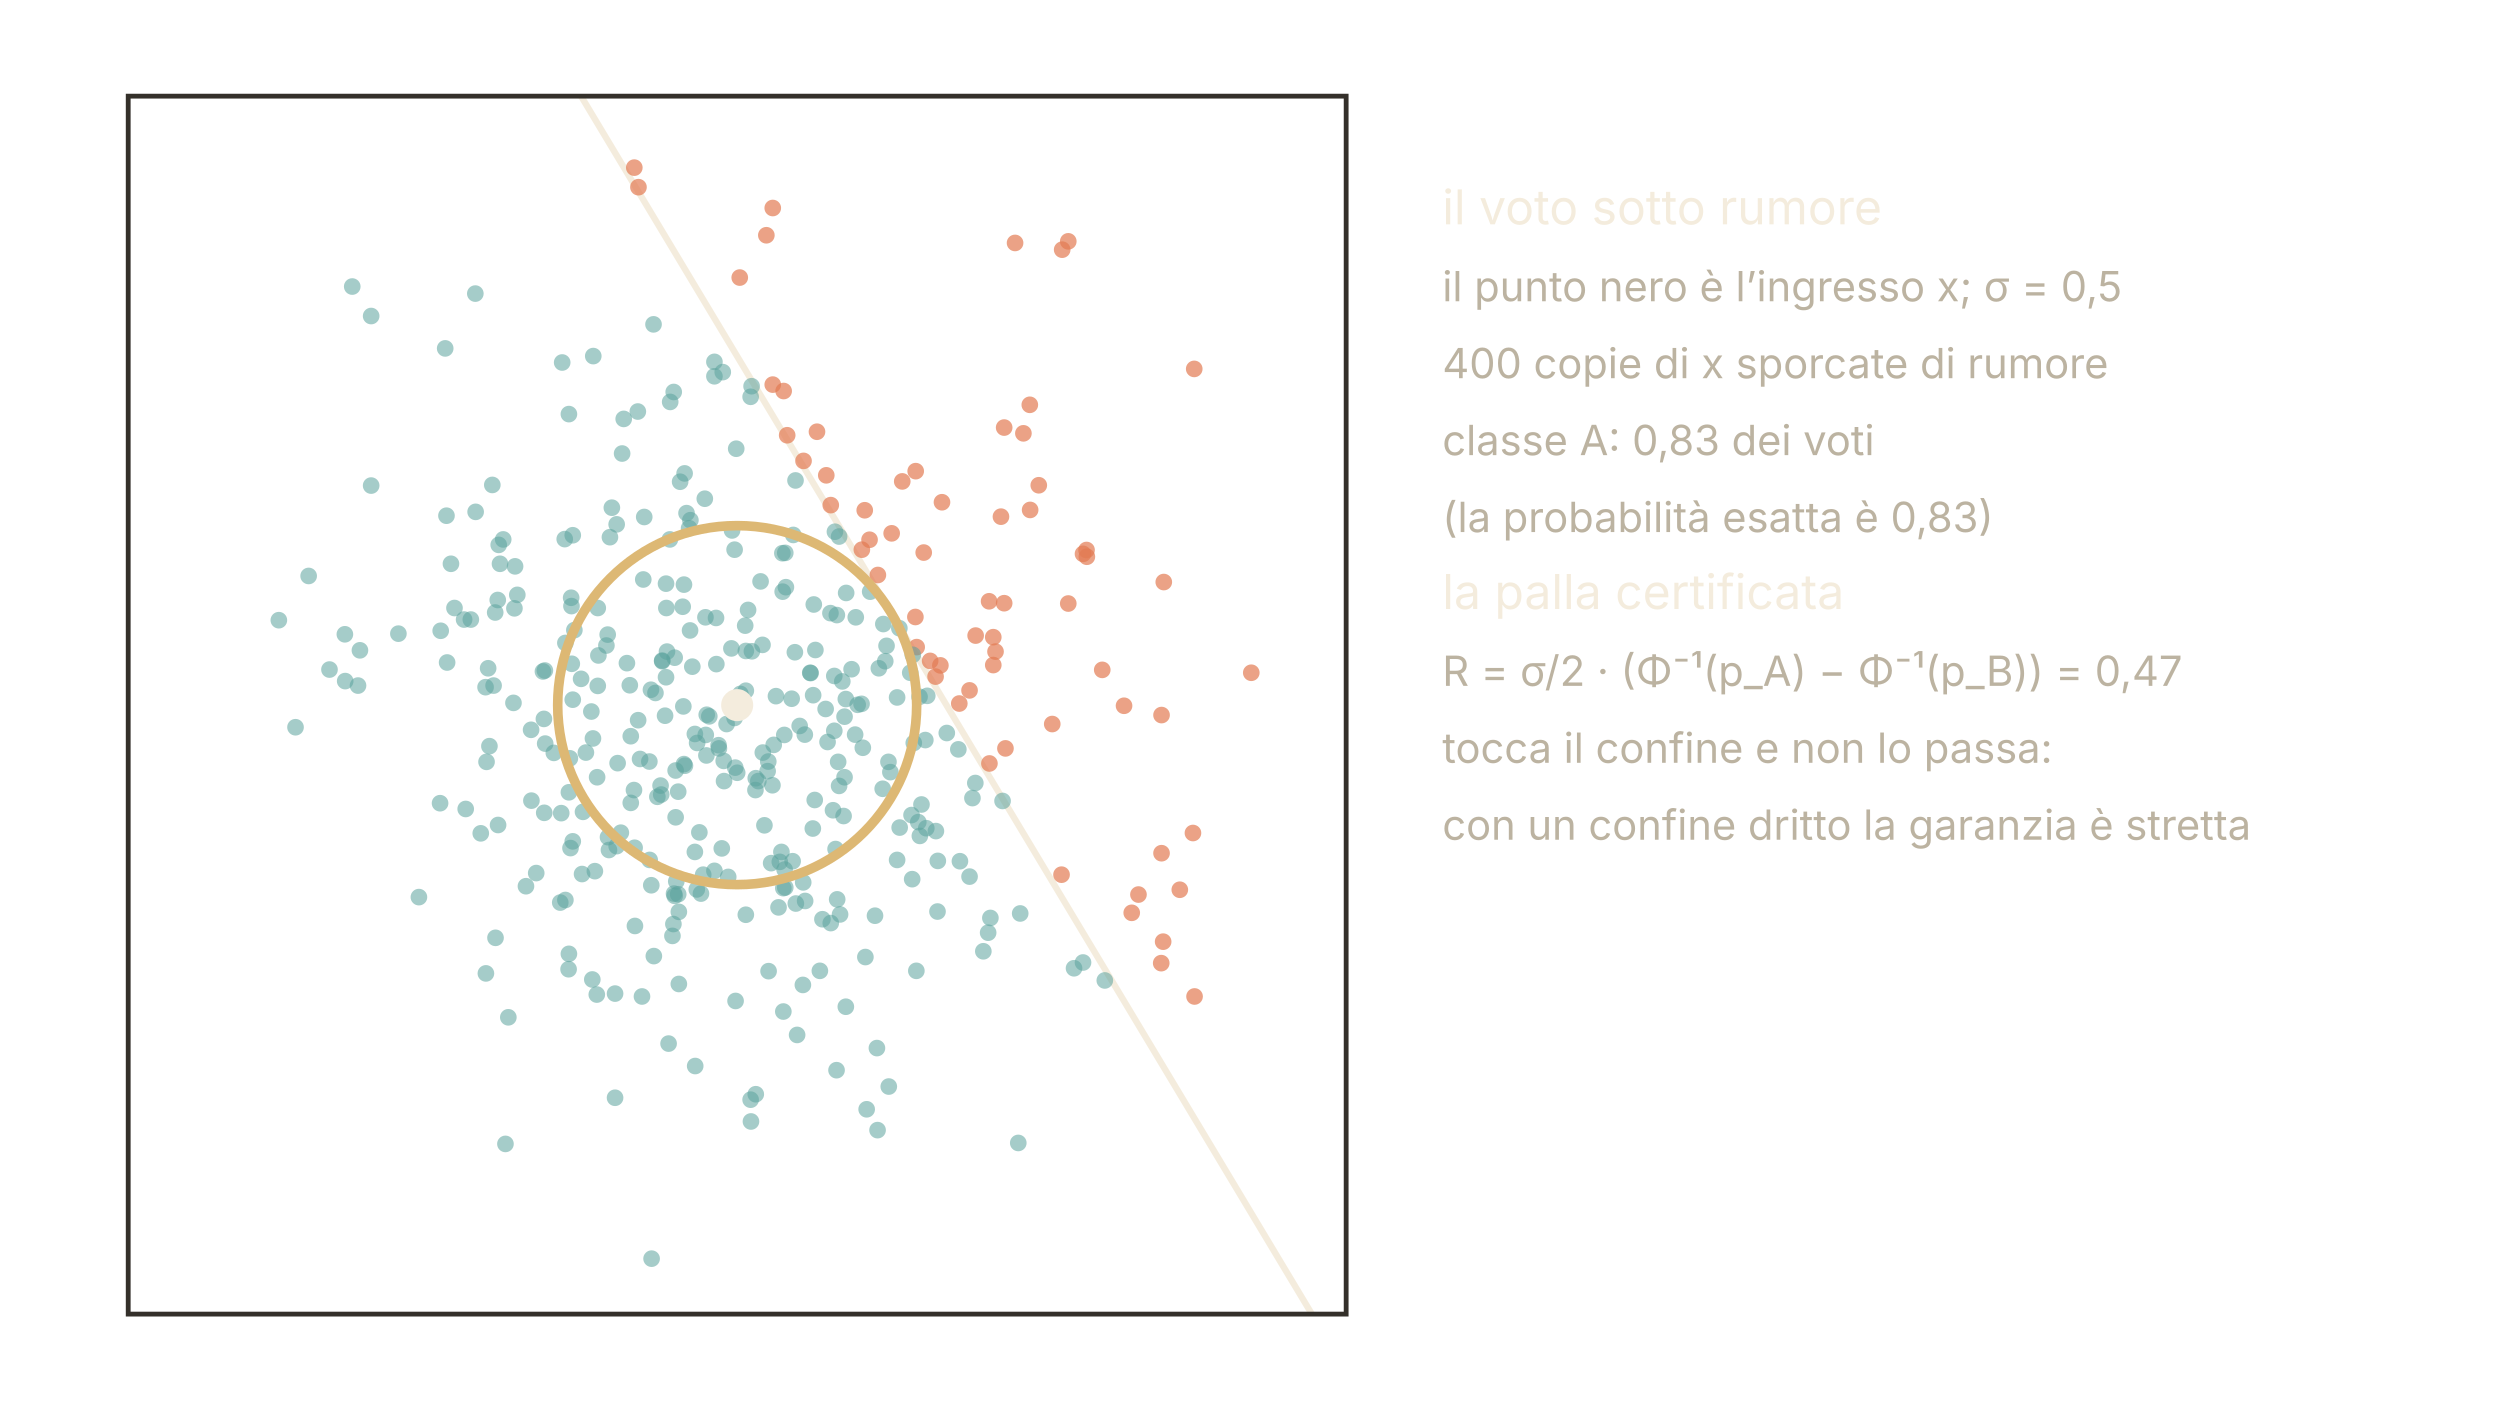
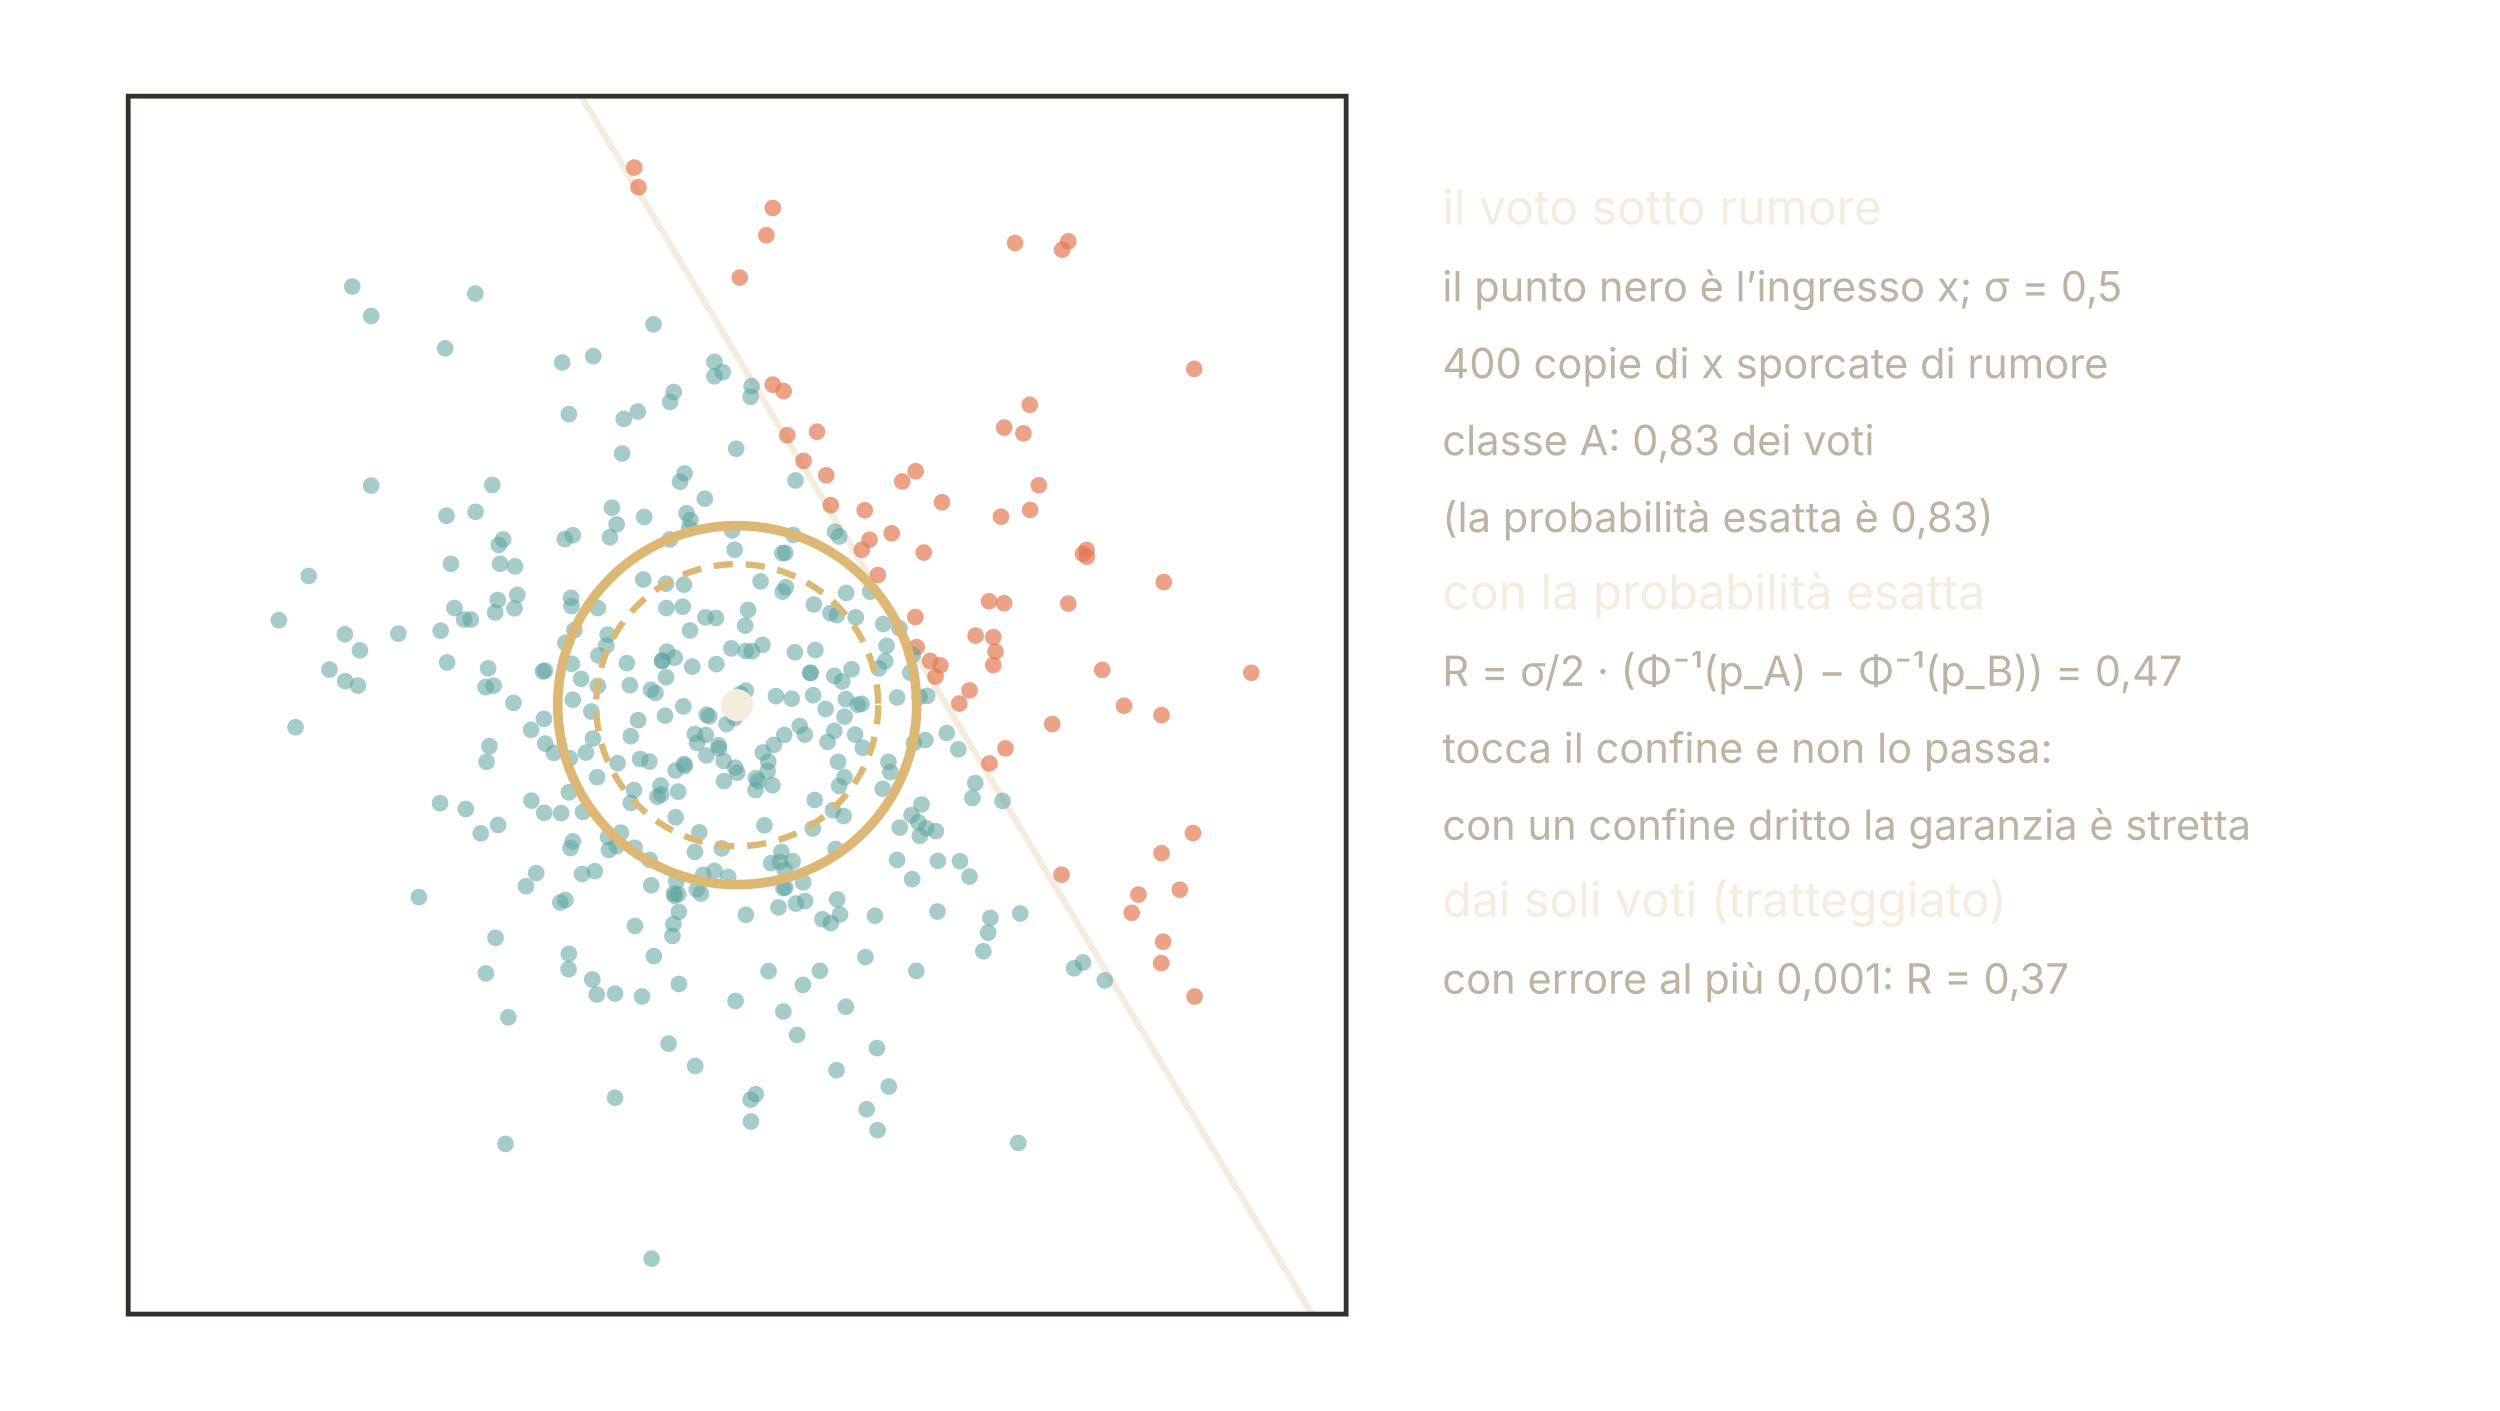
- <svg xmlns="http://www.w3.org/2000/svg" viewBox="0 0 780 440" role="img" aria-label="Un piano con un confine diritto fra due classi e un punto x. Attorno a x, 400 copie sporcate di rumore gaussiano, colorate secondo la classe che il classificatore dà loro: la classe di x prende 0,83 dei voti. Un cerchio attorno a x, di raggio 0,47, è la palla certificata: tocca il confine senza superarlo, perché con un confine diritto il raggio certificato è esattamente la distanza dal confine.">
+ <svg xmlns="http://www.w3.org/2000/svg" viewBox="0 0 780 440" role="img" aria-label="Un piano con un confine diritto fra due classi e un punto x. Attorno a x, 400 copie sporcate di rumore gaussiano, colorate secondo la classe che il classificatore dà loro: la classe di x prende 0,83 dei voti. Un cerchio attorno a x, di raggio 0,47, è il raggio che dà la probabilità esatta del voto: tocca il confine senza superarlo, perché con un confine diritto quel raggio è esattamente la distanza dal confine. Un cerchio tratteggiato più piccolo, di raggio 0,37, è il raggio garantito dai soli 400 voti con una probabilità di errore di un millesimo.">
  <style>
    svg  { --d: 8.0s; }
    .ax  { stroke:#34302A; stroke-width:2; fill:none; }
    .axc { stroke:#221F1A; stroke-width:1.5; }
    .lbl { font-family:Inter, system-ui, sans-serif; font-size:15px; fill:#F4ECDD; }
    .lbs { font-family:Inter, system-ui, sans-serif; font-size:13px; fill:#BCB3A1; }
    .ttl { font-family:Fraunces, Georgia, serif; font-size:16px; font-style:italic; fill:#F4ECDD; }
    .confine { stroke:#F4ECDD; stroke-width:2; }
    .cornice { fill:none; stroke:#34302A; stroke-width:1.5; }
    .va { fill:#5BA39C; opacity:.55; }
    .vb { fill:#E27B52; opacity:.7; }
    .palla { fill:none; stroke:#DDB874; stroke-width:3; }
+     .garantita { fill:none; stroke:#DDB874; stroke-width:2; stroke-dasharray:6 4; }
    .x { fill:#F4ECDD; }
    
    @media (prefers-reduced-motion:reduce) { * { animation:none !important; } }
  </style>
  <line class="confine" x1="409.3" y1="410.0" x2="181.3" y2="30.0" />
  <rect class="cornice" x="40" y="30" width="380" height="380" />
  <circle class="va" cx="285.9" cy="302.9" r="2.6" />
  <circle class="va" cx="189.6" cy="198.0" r="2.6" />
  <circle class="va" cx="169.7" cy="224.3" r="2.6" />
  <circle class="va" cx="240.6" cy="269.3" r="2.6" />
  <circle class="va" cx="152.3" cy="208.5" r="2.6" />
  <circle class="va" cx="289.0" cy="258.4" r="2.6" />
  <circle class="va" cx="210.2" cy="122.3" r="2.6" />
  <circle class="va" cx="196.8" cy="250.5" r="2.6" />
  <circle class="vb" cx="372.7" cy="310.9" r="2.6" />
  <circle class="va" cx="277.3" cy="339.0" r="2.6" />
  <circle class="va" cx="194.6" cy="130.7" r="2.6" />
  <circle class="va" cx="302.5" cy="273.5" r="2.6" />
  <circle class="va" cx="203.1" cy="215.2" r="2.6" />
  <circle class="va" cx="155.3" cy="187.2" r="2.6" />
  <circle class="vb" cx="362.3" cy="300.5" r="2.6" />
  <circle class="va" cx="112.3" cy="202.9" r="2.6" />
  <circle class="va" cx="222.9" cy="112.9" r="2.6" />
  <circle class="va" cx="220.5" cy="223.0" r="2.6" />
  <circle class="va" cx="218.7" cy="278.8" r="2.6" />
  <circle class="va" cx="270.0" cy="298.6" r="2.6" />
  <circle class="vb" cx="299.3" cy="219.5" r="2.6" />
  <circle class="va" cx="259.9" cy="252.8" r="2.6" />
  <circle class="va" cx="175.4" cy="113.1" r="2.6" />
  <circle class="vb" cx="257.8" cy="148.3" r="2.6" />
  <circle class="vb" cx="241.1" cy="64.9" r="2.6" />
  <circle class="va" cx="251.2" cy="281.1" r="2.6" />
  <circle class="va" cx="275.6" cy="194.7" r="2.6" />
  <circle class="va" cx="92.2" cy="226.9" r="2.6" />
  <circle class="vb" cx="288.2" cy="172.4" r="2.6" />
  <circle class="va" cx="209.8" cy="292.0" r="2.6" />
  <circle class="va" cx="259.2" cy="288.0" r="2.6" />
  <circle class="vb" cx="308.7" cy="238.2" r="2.6" />
  <circle class="va" cx="175.1" cy="253.7" r="2.6" />
  <circle class="va" cx="181.9" cy="253.3" r="2.6" />
  <circle class="va" cx="186.3" cy="242.5" r="2.6" />
  <circle class="va" cx="244.2" cy="184.6" r="2.6" />
  <circle class="va" cx="164.1" cy="276.5" r="2.6" />
  <circle class="va" cx="204.5" cy="216.2" r="2.6" />
  <circle class="va" cx="235.8" cy="341.4" r="2.6" />
  <circle class="vb" cx="331.2" cy="272.9" r="2.6" />
  <circle class="va" cx="337.9" cy="300.3" r="2.6" />
  <circle class="va" cx="172.8" cy="234.9" r="2.6" />
  <circle class="va" cx="216.8" cy="265.8" r="2.6" />
  <circle class="va" cx="273.6" cy="327.0" r="2.6" />
  <circle class="va" cx="292.6" cy="268.6" r="2.6" />
  <circle class="va" cx="304.3" cy="244.3" r="2.6" />
  <circle class="va" cx="146.9" cy="193.3" r="2.6" />
  <circle class="vb" cx="362.4" cy="223.1" r="2.6" />
  <circle class="va" cx="236.6" cy="243.7" r="2.6" />
  <circle class="va" cx="178.0" cy="264.6" r="2.6" />
  <circle class="va" cx="151.6" cy="303.7" r="2.6" />
  <circle class="va" cx="234.2" cy="123.8" r="2.6" />
  <circle class="va" cx="261.1" cy="191.9" r="2.6" />
  <circle class="va" cx="244.8" cy="271.3" r="2.6" />
  <circle class="va" cx="241.0" cy="245.0" r="2.6" />
  <circle class="vb" cx="285.7" cy="147.0" r="2.6" />
  <circle class="vb" cx="304.4" cy="198.3" r="2.6" />
  <circle class="va" cx="292.0" cy="259.3" r="2.6" />
  <circle class="va" cx="224.2" cy="232.5" r="2.6" />
  <circle class="va" cx="176.4" cy="280.8" r="2.6" />
  <circle class="va" cx="177.5" cy="247.2" r="2.6" />
  <circle class="va" cx="115.8" cy="98.6" r="2.6" />
  <circle class="va" cx="242.1" cy="217.2" r="2.6" />
  <circle class="va" cx="266.8" cy="229.2" r="2.6" />
  <circle class="va" cx="259.1" cy="191.3" r="2.6" />
  <circle class="va" cx="273.8" cy="352.6" r="2.6" />
  <circle class="vb" cx="291.9" cy="211.1" r="2.6" />
  <circle class="va" cx="267.0" cy="192.6" r="2.6" />
  <circle class="vb" cx="245.6" cy="135.8" r="2.6" />
  <circle class="va" cx="207.9" cy="189.7" r="2.6" />
  <circle class="va" cx="213.2" cy="220.4" r="2.6" />
  <circle class="vb" cx="372.6" cy="115.1" r="2.6" />
  <circle class="va" cx="247.5" cy="166.9" r="2.6" />
  <circle class="va" cx="216.9" cy="332.6" r="2.6" />
  <circle class="va" cx="261.5" cy="237.7" r="2.6" />
  <circle class="va" cx="157.7" cy="356.9" r="2.6" />
  <circle class="vb" cx="313.3" cy="188.2" r="2.6" />
  <circle class="va" cx="260.7" cy="264.9" r="2.6" />
  <circle class="va" cx="229.7" cy="140.0" r="2.6" />
  <circle class="va" cx="195.6" cy="206.9" r="2.6" />
  <circle class="va" cx="170.0" cy="209.2" r="2.6" />
  <circle class="va" cx="165.8" cy="249.8" r="2.6" />
  <circle class="va" cx="209.0" cy="168.3" r="2.6" />
  <circle class="va" cx="253.6" cy="258.5" r="2.6" />
  <circle class="va" cx="221.3" cy="223.5" r="2.6" />
  <circle class="va" cx="227.2" cy="273.6" r="2.6" />
  <circle class="va" cx="276.2" cy="206.3" r="2.6" />
  <circle class="vb" cx="239.1" cy="73.4" r="2.6" />
  <circle class="va" cx="200.7" cy="180.8" r="2.6" />
  <circle class="va" cx="138.9" cy="108.7" r="2.6" />
  <circle class="va" cx="174.8" cy="281.6" r="2.6" />
  <circle class="va" cx="217.4" cy="277.5" r="2.6" />
  <circle class="va" cx="156.0" cy="175.9" r="2.6" />
  <circle class="va" cx="268.8" cy="219.6" r="2.6" />
  <circle class="va" cx="207.8" cy="182.1" r="2.6" />
  <circle class="va" cx="192.4" cy="264.0" r="2.6" />
  <circle class="va" cx="284.6" cy="274.3" r="2.6" />
  <circle class="va" cx="178.3" cy="189.1" r="2.6" />
  <circle class="va" cx="211.6" cy="279.0" r="2.6" />
  <circle class="va" cx="220.4" cy="235.7" r="2.6" />
  <circle class="va" cx="186.7" cy="204.5" r="2.6" />
  <circle class="vb" cx="269.8" cy="159.2" r="2.6" />
  <circle class="va" cx="154.0" cy="213.9" r="2.6" />
  <circle class="va" cx="234.2" cy="343.1" r="2.6" />
  <circle class="va" cx="178.7" cy="218.3" r="2.6" />
  <circle class="va" cx="124.3" cy="197.7" r="2.6" />
  <circle class="va" cx="306.8" cy="296.8" r="2.6" />
  <circle class="va" cx="213.4" cy="238.4" r="2.6" />
  <circle class="va" cx="203.3" cy="392.7" r="2.6" />
  <circle class="va" cx="157.0" cy="168.3" r="2.6" />
  <circle class="va" cx="213.4" cy="182.4" r="2.6" />
  <circle class="va" cx="229.2" cy="224.0" r="2.6" />
  <circle class="va" cx="262.1" cy="285.3" r="2.6" />
  <circle class="va" cx="254.4" cy="202.8" r="2.6" />
  <circle class="va" cx="158.6" cy="317.4" r="2.6" />
  <circle class="vb" cx="199.2" cy="58.4" r="2.6" />
  <circle class="vb" cx="324.1" cy="151.4" r="2.6" />
  <circle class="va" cx="210.5" cy="205.2" r="2.6" />
  <circle class="va" cx="219.9" cy="155.6" r="2.6" />
  <circle class="va" cx="261.0" cy="333.9" r="2.6" />
  <circle class="vb" cx="278.2" cy="166.4" r="2.6" />
  <circle class="va" cx="198.0" cy="264.5" r="2.6" />
  <circle class="va" cx="263.2" cy="254.6" r="2.6" />
  <circle class="va" cx="247.0" cy="218.0" r="2.6" />
  <circle class="va" cx="198.1" cy="288.9" r="2.6" />
  <circle class="vb" cx="362.4" cy="266.2" r="2.6" />
  <circle class="va" cx="244.7" cy="229.3" r="2.6" />
  <circle class="va" cx="229.5" cy="312.3" r="2.6" />
  <circle class="va" cx="177.5" cy="297.6" r="2.6" />
  <circle class="va" cx="299.5" cy="268.7" r="2.6" />
  <circle class="va" cx="178.7" cy="167.0" r="2.6" />
  <circle class="vb" cx="250.7" cy="143.8" r="2.6" />
  <circle class="va" cx="263.9" cy="218.1" r="2.6" />
  <circle class="va" cx="177.5" cy="129.2" r="2.6" />
  <circle class="va" cx="219.4" cy="272.9" r="2.6" />
  <circle class="va" cx="217.5" cy="231.8" r="2.6" />
  <circle class="vb" cx="316.7" cy="75.8" r="2.6" />
  <circle class="va" cx="215.4" cy="162.3" r="2.6" />
  <circle class="va" cx="182.8" cy="234.8" r="2.6" />
  <circle class="va" cx="186.5" cy="214.0" r="2.6" />
  <circle class="va" cx="265.7" cy="208.8" r="2.6" />
  <circle class="va" cx="207.5" cy="223.3" r="2.6" />
  <circle class="va" cx="186.5" cy="189.7" r="2.6" />
  <circle class="va" cx="206.6" cy="206.1" r="2.6" />
  <circle class="va" cx="286.5" cy="256.5" r="2.6" />
  <circle class="va" cx="317.7" cy="356.6" r="2.6" />
  <circle class="va" cx="192.4" cy="163.6" r="2.6" />
  <circle class="va" cx="210.5" cy="279.5" r="2.6" />
  <circle class="va" cx="199.0" cy="128.4" r="2.6" />
  <circle class="va" cx="335.1" cy="302.1" r="2.6" />
  <circle class="va" cx="189.7" cy="261.2" r="2.6" />
  <circle class="vb" cx="313.7" cy="233.5" r="2.6" />
  <circle class="va" cx="252.9" cy="210.0" r="2.6" />
  <circle class="va" cx="230.0" cy="241.1" r="2.6" />
  <circle class="va" cx="289.3" cy="217.1" r="2.6" />
  <circle class="va" cx="165.7" cy="227.7" r="2.6" />
  <circle class="va" cx="151.5" cy="214.4" r="2.6" />
  <circle class="va" cx="203.2" cy="276.2" r="2.6" />
  <circle class="va" cx="109.9" cy="89.4" r="2.6" />
  <circle class="va" cx="222.9" cy="117.4" r="2.6" />
  <circle class="va" cx="179.2" cy="196.6" r="2.6" />
  <circle class="vb" cx="339.1" cy="173.7" r="2.6" />
  <circle class="va" cx="191.9" cy="342.5" r="2.6" />
  <circle class="va" cx="144.8" cy="193.3" r="2.6" />
  <circle class="vb" cx="273.9" cy="179.4" r="2.6" />
  <circle class="va" cx="234.6" cy="203.2" r="2.6" />
  <circle class="va" cx="269.2" cy="233.3" r="2.6" />
  <circle class="va" cx="253.9" cy="188.6" r="2.6" />
  <circle class="va" cx="176.2" cy="168.2" r="2.6" />
  <circle class="vb" cx="333.3" cy="75.3" r="2.6" />
  <circle class="va" cx="263.5" cy="223.6" r="2.6" />
  <circle class="va" cx="155.6" cy="170.0" r="2.6" />
  <circle class="va" cx="279.9" cy="268.3" r="2.6" />
  <circle class="va" cx="275.4" cy="246.1" r="2.6" />
  <circle class="va" cx="160.2" cy="219.3" r="2.6" />
  <circle class="va" cx="210.8" cy="255.0" r="2.6" />
  <circle class="va" cx="197.8" cy="246.5" r="2.6" />
  <circle class="va" cx="148.3" cy="91.6" r="2.6" />
  <circle class="va" cx="318.3" cy="285.0" r="2.6" />
  <circle class="va" cx="262.8" cy="212.6" r="2.6" />
  <circle class="va" cx="225.5" cy="116.1" r="2.6" />
  <circle class="va" cx="273.0" cy="285.7" r="2.6" />
  <circle class="va" cx="208.6" cy="325.6" r="2.6" />
  <circle class="va" cx="252.8" cy="209.9" r="2.6" />
  <circle class="va" cx="241.4" cy="232.4" r="2.6" />
  <circle class="va" cx="232.7" cy="203.1" r="2.6" />
  <circle class="vb" cx="343.9" cy="209.0" r="2.6" />
  <circle class="va" cx="213.0" cy="189.3" r="2.6" />
  <circle class="vb" cx="281.5" cy="150.2" r="2.6" />
  <circle class="va" cx="299.0" cy="233.8" r="2.6" />
  <circle class="va" cx="287.0" cy="260.8" r="2.6" />
  <circle class="va" cx="150.0" cy="260.0" r="2.6" />
  <circle class="va" cx="263.9" cy="314.1" r="2.6" />
  <circle class="vb" cx="328.3" cy="225.9" r="2.6" />
  <circle class="va" cx="263.5" cy="242.5" r="2.6" />
  <circle class="va" cx="151.8" cy="237.7" r="2.6" />
  <circle class="va" cx="261.2" cy="280.6" r="2.6" />
  <circle class="va" cx="245.0" cy="276.9" r="2.6" />
  <circle class="va" cx="130.7" cy="279.9" r="2.6" />
  <circle class="va" cx="255.8" cy="302.9" r="2.6" />
  <circle class="va" cx="267.6" cy="219.9" r="2.6" />
  <circle class="va" cx="184.5" cy="222.0" r="2.6" />
  <circle class="vb" cx="337.9" cy="172.8" r="2.6" />
  <circle class="va" cx="277.2" cy="237.7" r="2.6" />
  <circle class="va" cx="139.3" cy="160.9" r="2.6" />
  <circle class="vb" cx="308.6" cy="187.6" r="2.6" />
  <circle class="va" cx="264.0" cy="185.0" r="2.6" />
  <circle class="va" cx="239.7" cy="237.6" r="2.6" />
  <circle class="vb" cx="290.2" cy="206.2" r="2.6" />
  <circle class="va" cx="111.7" cy="213.9" r="2.6" />
  <circle class="va" cx="211.8" cy="307.0" r="2.6" />
  <circle class="vb" cx="331.4" cy="77.9" r="2.6" />
  <circle class="va" cx="160.7" cy="176.7" r="2.6" />
  <circle class="va" cx="216.0" cy="208.0" r="2.6" />
  <circle class="va" cx="196.5" cy="213.8" r="2.6" />
  <circle class="vb" cx="310.6" cy="203.3" r="2.6" />
  <circle class="va" cx="210.8" cy="240.4" r="2.6" />
  <circle class="va" cx="177.8" cy="236.6" r="2.6" />
  <circle class="va" cx="153.6" cy="151.3" r="2.6" />
  <circle class="va" cx="107.7" cy="212.5" r="2.6" />
  <circle class="va" cx="178.7" cy="262.5" r="2.6" />
  <circle class="va" cx="193.7" cy="259.8" r="2.6" />
  <circle class="vb" cx="293.9" cy="156.7" r="2.6" />
  <circle class="va" cx="154.6" cy="292.6" r="2.6" />
  <circle class="vb" cx="321.3" cy="126.3" r="2.6" />
  <circle class="va" cx="270.4" cy="346.1" r="2.6" />
  <circle class="va" cx="292.5" cy="284.4" r="2.6" />
  <circle class="va" cx="256.6" cy="286.8" r="2.6" />
  <circle class="va" cx="238.5" cy="257.5" r="2.6" />
  <circle class="va" cx="242.9" cy="283.1" r="2.6" />
  <circle class="va" cx="232.7" cy="285.4" r="2.6" />
  <circle class="va" cx="235.8" cy="242.8" r="2.6" />
  <circle class="vb" cx="363.1" cy="181.6" r="2.6" />
  <circle class="va" cx="102.8" cy="208.9" r="2.6" />
  <circle class="va" cx="312.8" cy="249.9" r="2.6" />
  <circle class="va" cx="192.7" cy="238.1" r="2.6" />
  <circle class="vb" cx="321.4" cy="159.1" r="2.6" />
  <circle class="va" cx="309.0" cy="286.4" r="2.6" />
  <circle class="va" cx="210.3" cy="278.8" r="2.6" />
  <circle class="va" cx="220.1" cy="192.6" r="2.6" />
  <circle class="va" cx="161.4" cy="185.6" r="2.6" />
  <circle class="vb" cx="353.1" cy="284.8" r="2.6" />
  <circle class="va" cx="206.6" cy="206.3" r="2.6" />
  <circle class="va" cx="244.4" cy="315.6" r="2.6" />
  <circle class="vb" cx="293.4" cy="207.6" r="2.6" />
  <circle class="va" cx="224.3" cy="233.5" r="2.6" />
  <circle class="vb" cx="362.9" cy="293.8" r="2.6" />
  <circle class="va" cx="225.9" cy="243.7" r="2.6" />
  <circle class="va" cx="280.6" cy="196.0" r="2.6" />
  <circle class="va" cx="284.0" cy="209.9" r="2.6" />
  <circle class="vb" cx="390.4" cy="209.9" r="2.6" />
  <circle class="va" cx="239.5" cy="240.6" r="2.6" />
  <circle class="va" cx="261.8" cy="245.2" r="2.6" />
  <circle class="vb" cx="254.9" cy="134.7" r="2.6" />
  <circle class="va" cx="258.2" cy="231.5" r="2.6" />
  <circle class="va" cx="286.9" cy="217.4" r="2.6" />
  <circle class="vb" cx="309.9" cy="207.5" r="2.6" />
  <circle class="va" cx="254.2" cy="249.6" r="2.6" />
  <circle class="va" cx="271.5" cy="184.6" r="2.6" />
  <circle class="va" cx="260.3" cy="228.0" r="2.6" />
  <circle class="va" cx="285.1" cy="231.8" r="2.6" />
  <circle class="va" cx="181.3" cy="211.8" r="2.6" />
  <circle class="vb" cx="368.1" cy="277.6" r="2.6" />
  <circle class="va" cx="205.1" cy="248.6" r="2.6" />
  <circle class="va" cx="257.6" cy="221.2" r="2.6" />
  <circle class="va" cx="199.7" cy="236.8" r="2.6" />
  <circle class="va" cx="344.7" cy="305.9" r="2.6" />
  <circle class="va" cx="247.3" cy="268.7" r="2.6" />
  <circle class="va" cx="234.5" cy="120.5" r="2.6" />
  <circle class="va" cx="214.2" cy="160.1" r="2.6" />
  <circle class="va" cx="260.3" cy="210.9" r="2.6" />
  <circle class="va" cx="253.7" cy="216.9" r="2.6" />
  <circle class="vb" cx="285.6" cy="192.5" r="2.6" />
  <circle class="va" cx="137.3" cy="250.6" r="2.6" />
  <circle class="vb" cx="268.9" cy="171.5" r="2.6" />
  <circle class="va" cx="213.7" cy="238.9" r="2.6" />
  <circle class="va" cx="176.4" cy="200.6" r="2.6" />
  <circle class="va" cx="249.5" cy="226.5" r="2.6" />
  <circle class="va" cx="178.2" cy="186.5" r="2.6" />
  <circle class="va" cx="222.9" cy="271.7" r="2.6" />
  <circle class="va" cx="244.1" cy="172.6" r="2.6" />
  <circle class="va" cx="87.0" cy="193.5" r="2.6" />
  <circle class="va" cx="243.8" cy="265.8" r="2.6" />
  <circle class="va" cx="145.3" cy="252.4" r="2.6" />
  <circle class="va" cx="248.3" cy="281.9" r="2.6" />
  <circle class="va" cx="148.4" cy="159.7" r="2.6" />
  <circle class="va" cx="189.2" cy="201.4" r="2.6" />
  <circle class="va" cx="96.3" cy="179.7" r="2.6" />
  <circle class="vb" cx="271.3" cy="168.4" r="2.6" />
  <circle class="va" cx="185.6" cy="271.8" r="2.6" />
  <circle class="va" cx="231.0" cy="216.5" r="2.6" />
  <circle class="va" cx="204.0" cy="298.3" r="2.6" />
  <circle class="va" cx="279.9" cy="217.6" r="2.6" />
  <circle class="va" cx="239.8" cy="303.0" r="2.6" />
  <circle class="va" cx="196.8" cy="229.7" r="2.6" />
  <circle class="va" cx="211.8" cy="284.5" r="2.6" />
  <circle class="va" cx="186.2" cy="310.3" r="2.6" />
  <circle class="vb" cx="241.1" cy="120.0" r="2.6" />
  <circle class="vb" cx="197.9" cy="52.3" r="2.6" />
  <circle class="vb" cx="319.3" cy="135.2" r="2.6" />
  <circle class="va" cx="274.2" cy="208.5" r="2.6" />
  <circle class="va" cx="152.7" cy="232.8" r="2.6" />
  <circle class="va" cx="208.1" cy="203.3" r="2.6" />
  <circle class="va" cx="229.2" cy="171.5" r="2.6" />
  <circle class="va" cx="234.3" cy="349.9" r="2.6" />
  <circle class="va" cx="216.8" cy="229.0" r="2.6" />
  <circle class="va" cx="243.3" cy="268.9" r="2.6" />
  <circle class="va" cx="190.9" cy="158.4" r="2.6" />
  <circle class="vb" cx="230.8" cy="86.6" r="2.6" />
  <circle class="va" cx="261.8" cy="167.4" r="2.6" />
  <circle class="va" cx="212.2" cy="150.3" r="2.6" />
  <circle class="va" cx="155.4" cy="257.4" r="2.6" />
  <circle class="va" cx="170.1" cy="232.0" r="2.6" />
  <circle class="va" cx="190.0" cy="265.2" r="2.6" />
  <circle class="va" cx="248.7" cy="322.9" r="2.6" />
  <circle class="va" cx="215.0" cy="164.8" r="2.6" />
  <circle class="va" cx="206.1" cy="245.1" r="2.6" />
  <circle class="va" cx="211.0" cy="275.0" r="2.6" />
  <circle class="va" cx="202.6" cy="237.6" r="2.6" />
  <circle class="va" cx="202.7" cy="268.3" r="2.6" />
  <circle class="va" cx="169.4" cy="209.5" r="2.6" />
  <circle class="va" cx="139.5" cy="206.7" r="2.6" />
  <circle class="va" cx="194.1" cy="141.5" r="2.6" />
  <circle class="va" cx="276.6" cy="201.5" r="2.6" />
  <circle class="va" cx="229.4" cy="239.5" r="2.6" />
  <circle class="va" cx="220.2" cy="229.3" r="2.6" />
  <circle class="va" cx="107.6" cy="197.9" r="2.6" />
  <circle class="vb" cx="302.5" cy="215.4" r="2.6" />
  <circle class="vb" cx="339.0" cy="171.6" r="2.6" />
  <circle class="va" cx="191.9" cy="310.0" r="2.6" />
  <circle class="va" cx="226.7" cy="225.9" r="2.6" />
  <circle class="vb" cx="309.9" cy="198.8" r="2.6" />
  <circle class="vb" cx="350.7" cy="220.2" r="2.6" />
  <circle class="va" cx="200.3" cy="310.9" r="2.6" />
  <circle class="vb" cx="244.5" cy="122.0" r="2.6" />
  <circle class="va" cx="223.4" cy="192.8" r="2.6" />
  <circle class="va" cx="178.4" cy="207.1" r="2.6" />
  <circle class="va" cx="260.5" cy="165.9" r="2.6" />
  <circle class="va" cx="280.7" cy="258.2" r="2.6" />
  <circle class="va" cx="141.8" cy="189.7" r="2.6" />
  <circle class="va" cx="199.1" cy="224.7" r="2.6" />
  <circle class="va" cx="284.4" cy="254.3" r="2.6" />
  <circle class="va" cx="244.4" cy="277.1" r="2.6" />
  <circle class="va" cx="250.6" cy="275.3" r="2.6" />
  <circle class="va" cx="237.3" cy="181.4" r="2.6" />
  <circle class="va" cx="303.4" cy="249.0" r="2.6" />
  <circle class="vb" cx="286.0" cy="201.9" r="2.6" />
  <circle class="va" cx="232.5" cy="195.2" r="2.6" />
  <circle class="va" cx="237.9" cy="201.2" r="2.6" />
  <circle class="va" cx="206.3" cy="247.9" r="2.6" />
  <circle class="va" cx="167.3" cy="272.4" r="2.6" />
  <circle class="va" cx="210.1" cy="288.3" r="2.6" />
  <circle class="va" cx="203.9" cy="101.2" r="2.6" />
  <circle class="va" cx="190.3" cy="167.6" r="2.6" />
  <circle class="va" cx="181.6" cy="272.7" r="2.6" />
  <circle class="vb" cx="372.2" cy="259.9" r="2.6" />
  <circle class="vb" cx="355.2" cy="279.1" r="2.6" />
  <circle class="va" cx="169.8" cy="253.6" r="2.6" />
  <circle class="va" cx="218.2" cy="259.7" r="2.6" />
  <circle class="va" cx="228.2" cy="202.3" r="2.6" />
  <circle class="va" cx="232.7" cy="215.5" r="2.6" />
  <circle class="va" cx="211.6" cy="247.0" r="2.6" />
  <circle class="va" cx="250.5" cy="307.3" r="2.6" />
  <circle class="va" cx="288.7" cy="230.9" r="2.6" />
  <circle class="va" cx="287.5" cy="251.0" r="2.6" />
  <circle class="va" cx="215.3" cy="196.7" r="2.6" />
  <circle class="va" cx="308.3" cy="291.0" r="2.6" />
  <circle class="va" cx="201.0" cy="161.3" r="2.6" />
  <circle class="va" cx="223.5" cy="207.2" r="2.6" />
  <circle class="va" cx="284.8" cy="204.3" r="2.6" />
  <circle class="va" cx="248.2" cy="149.9" r="2.6" />
  <circle class="va" cx="245.2" cy="183.2" r="2.6" />
  <circle class="va" cx="184.8" cy="305.6" r="2.6" />
  <circle class="va" cx="185.1" cy="111.1" r="2.6" />
  <circle class="va" cx="228.4" cy="165.5" r="2.6" />
  <circle class="va" cx="225.8" cy="237.4" r="2.6" />
  <circle class="va" cx="251.1" cy="229.2" r="2.6" />
  <circle class="va" cx="137.5" cy="196.8" r="2.6" />
  <circle class="vb" cx="333.3" cy="188.3" r="2.6" />
  <circle class="va" cx="295.4" cy="228.7" r="2.6" />
  <circle class="va" cx="248.0" cy="203.5" r="2.6" />
  <circle class="vb" cx="312.3" cy="161.2" r="2.6" />
  <circle class="va" cx="115.8" cy="151.5" r="2.6" />
  <circle class="va" cx="207.8" cy="211.3" r="2.6" />
  <circle class="va" cx="140.7" cy="175.9" r="2.6" />
  <circle class="va" cx="238.0" cy="234.8" r="2.6" />
  <circle class="vb" cx="259.2" cy="157.6" r="2.6" />
  <circle class="vb" cx="313.3" cy="133.4" r="2.6" />
  <circle class="va" cx="277.8" cy="240.9" r="2.6" />
  <circle class="va" cx="160.5" cy="189.8" r="2.6" />
  <circle class="va" cx="213.6" cy="147.7" r="2.6" />
  <circle class="va" cx="245.0" cy="172.5" r="2.6" />
  <circle class="va" cx="154.5" cy="191.1" r="2.6" />
  <circle class="va" cx="185.0" cy="230.4" r="2.6" />
  <circle class="va" cx="233.4" cy="190.3" r="2.6" />
  <circle class="va" cx="235.7" cy="246.5" r="2.6" />
  <circle class="va" cx="225.2" cy="264.7" r="2.6" />
  <circle class="va" cx="209.1" cy="125.4" r="2.6" />
  <circle class="va" cx="177.4" cy="302.4" r="2.6" />
  <circle class="palla" cx="230.0" cy="220.0" r="56.0" />
+   <circle class="garantita" cx="230.0" cy="220.0" r="44.0" />
  <circle class="x" cx="230.0" cy="220.0" r="5" />
  <text class="lbl" x="450" y="70">il voto sotto rumore</text>
  <text class="lbs" x="450" y="94">il punto nero è l’ingresso x; σ = 0,5</text>
  <text class="lbs" x="450" y="118">400 copie di x sporcate di rumore</text>
  <text class="lbs" x="450" y="142">classe A: 0,83 dei voti</text>
  <text class="lbs" x="450" y="166">(la probabilità esatta è 0,83)</text>
-   <text class="lbl" x="450" y="190">la palla certificata</text>
+   <text class="lbl" x="450" y="190">con la probabilità esatta</text>
  <text class="lbs" x="450" y="214">R = σ/2 · (Φ⁻¹(p_A) − Φ⁻¹(p_B)) = 0,47</text>
  <text class="lbs" x="450" y="238">tocca il confine e non lo passa:</text>
  <text class="lbs" x="450" y="262">con un confine dritto la garanzia è stretta</text>
+   <text class="lbl" x="450" y="286">dai soli voti (tratteggiato)</text>
+   <text class="lbs" x="450" y="310">con errore al più 0,001: R = 0,37</text>
</svg>
